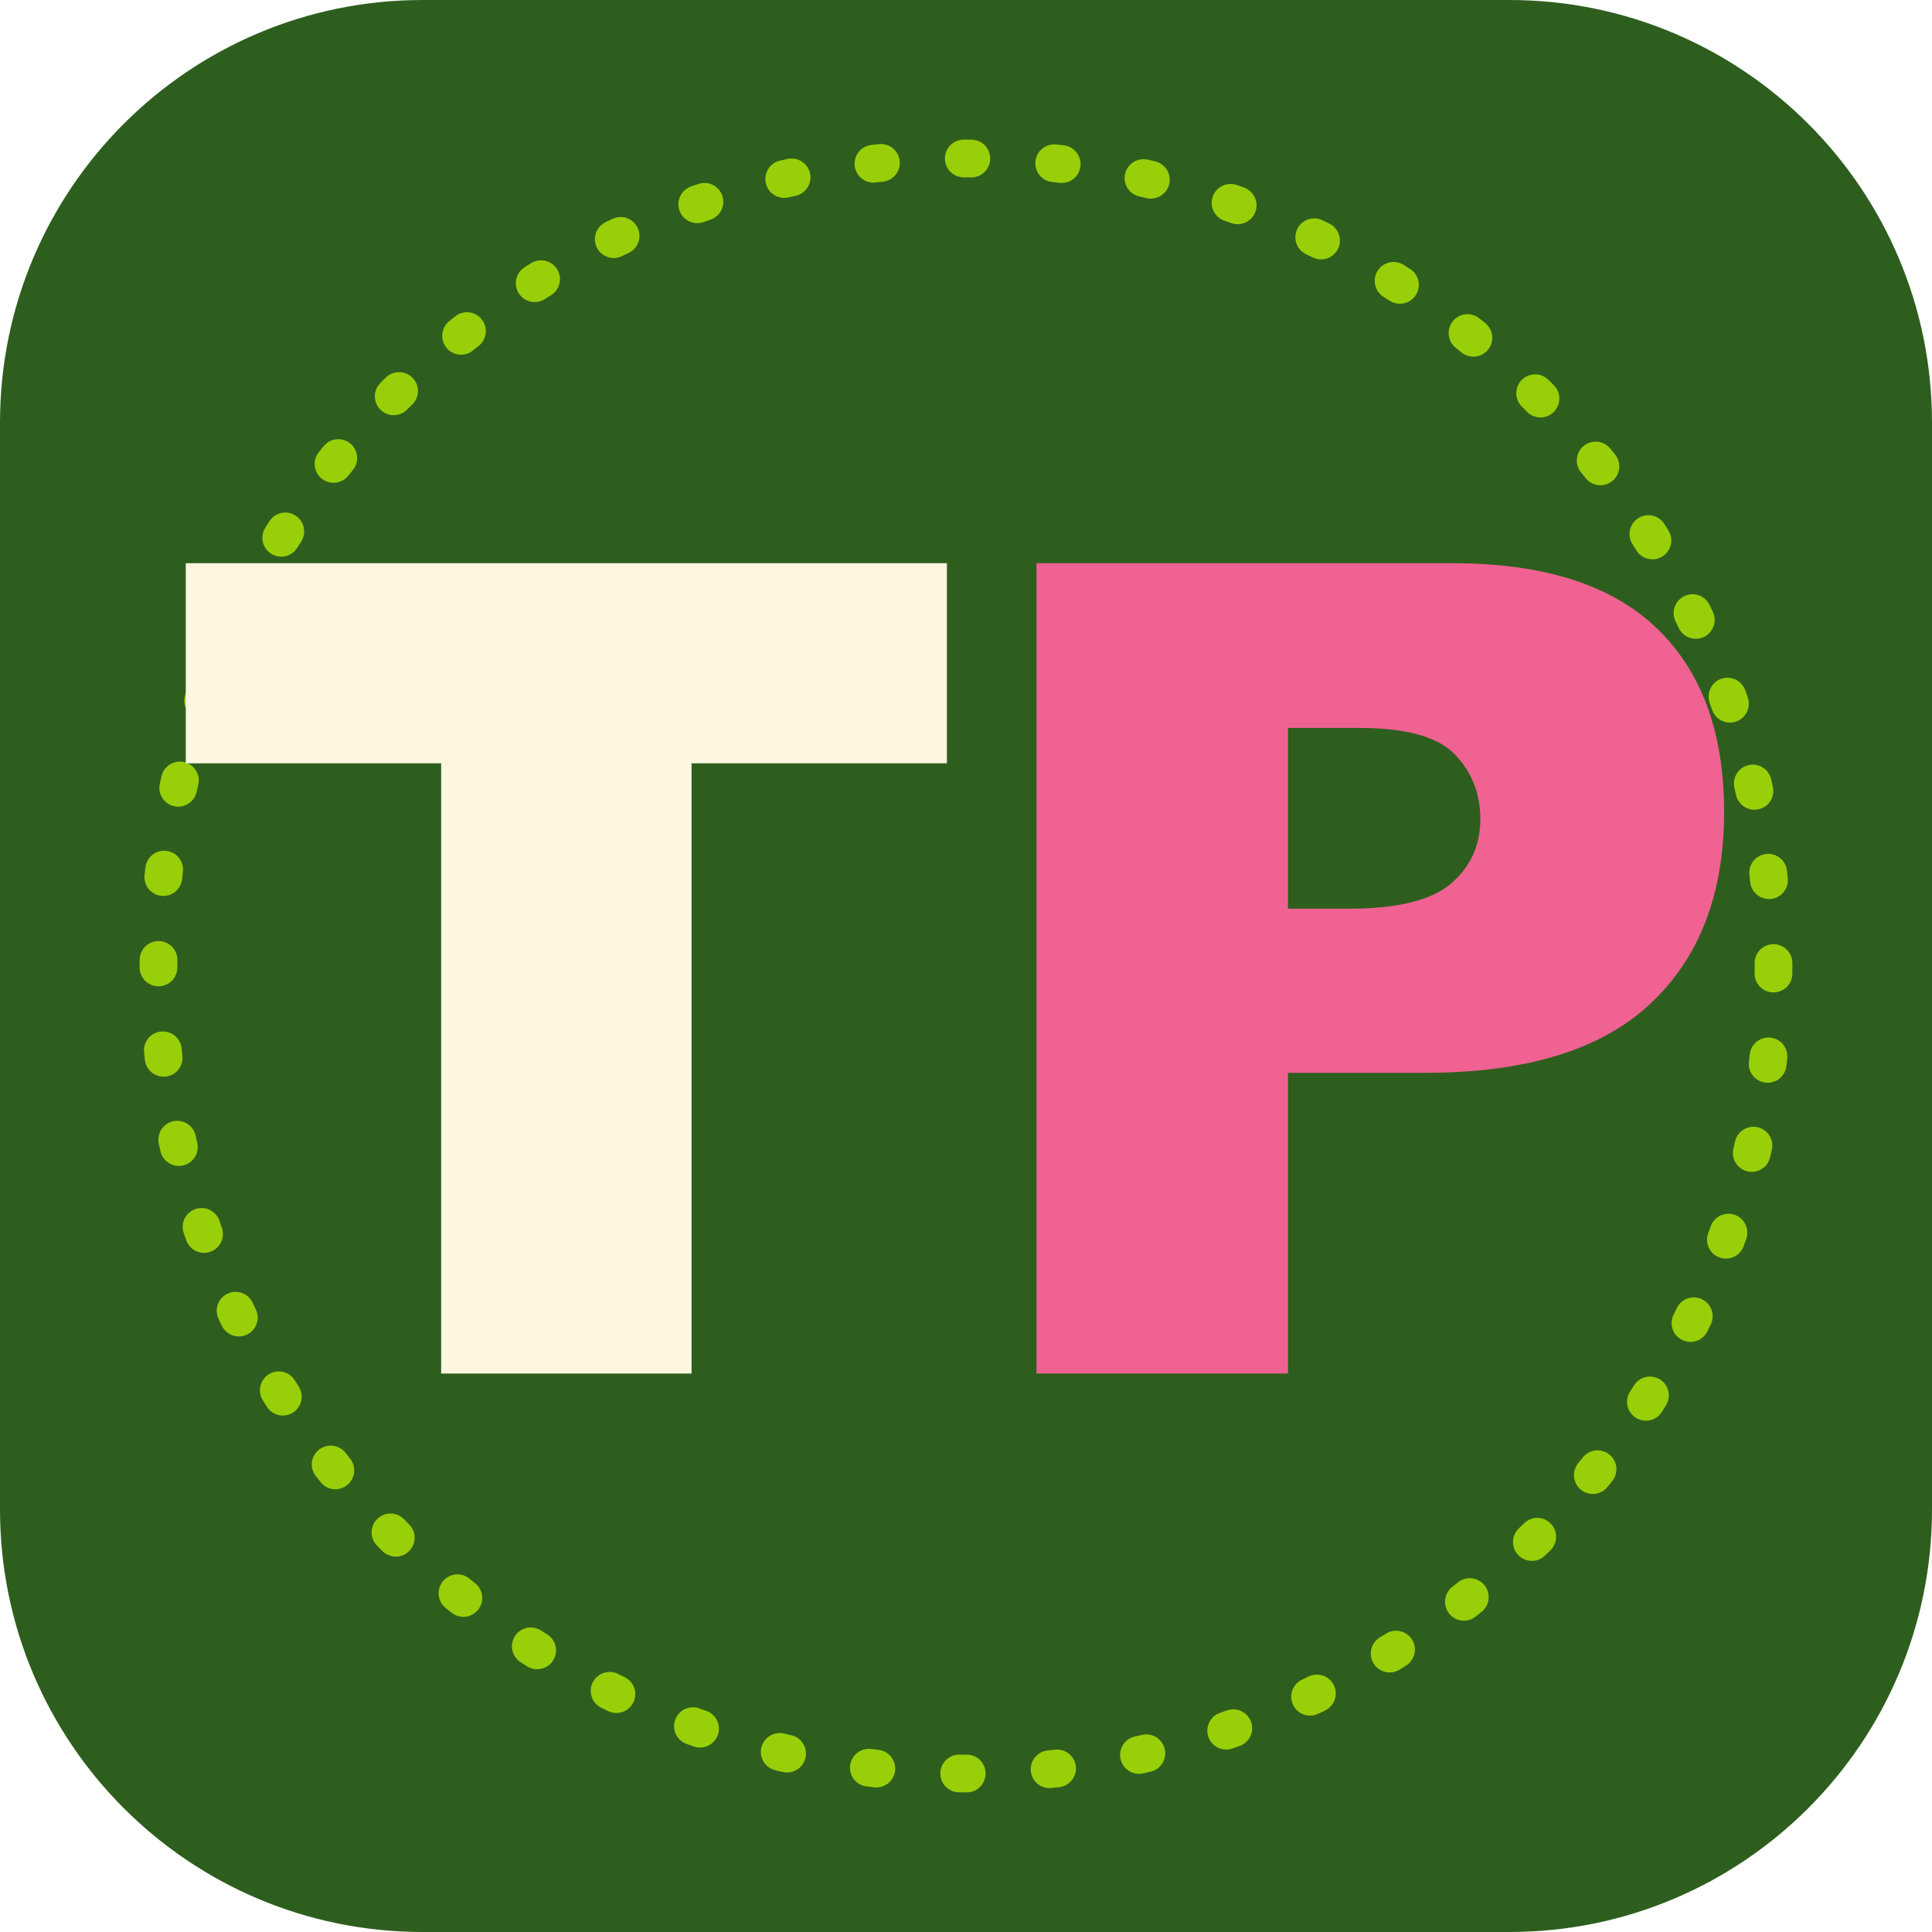
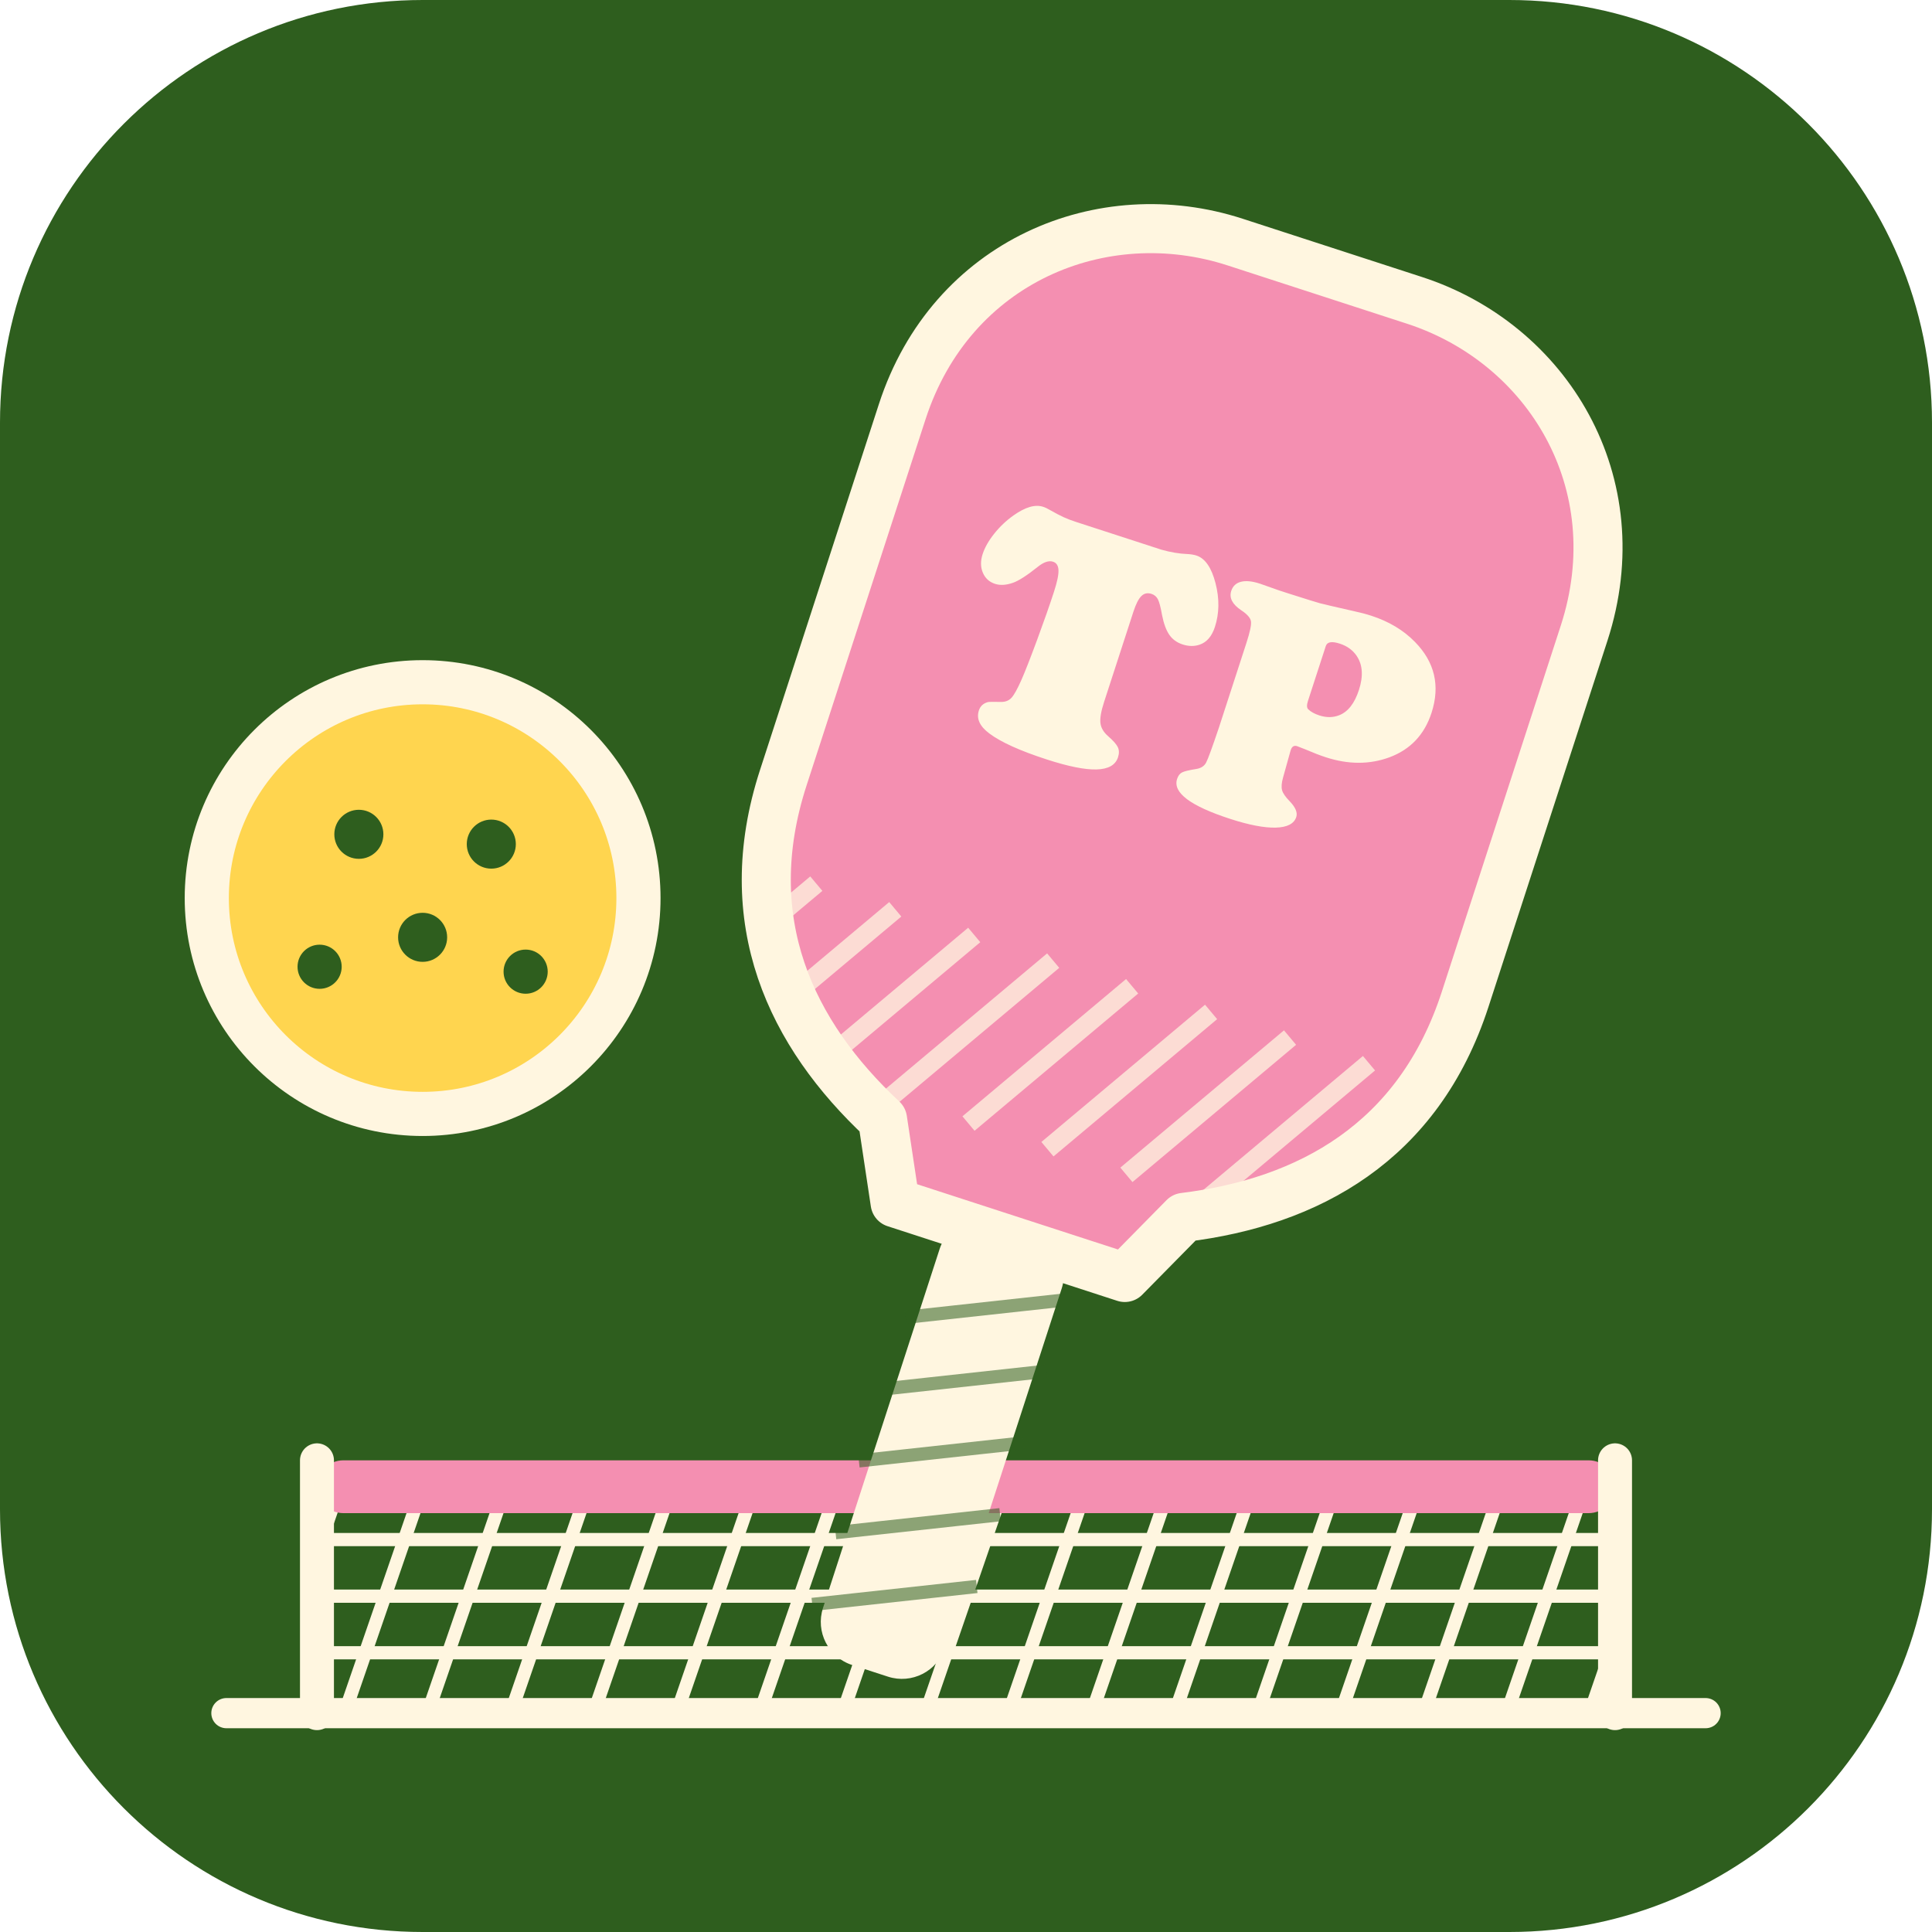
<svg xmlns="http://www.w3.org/2000/svg" viewBox="0 0 512 512" width="512" height="512">
  <rect width="512" height="512" rx="112" fill="#2E5E1E" />
-   <circle cx="256" cy="256" r="214" fill="none" stroke="#C6FF00" stroke-width="10" stroke-dasharray="2 22" stroke-linecap="round" opacity=".7" />
-   <path fill="#FFF6E0" d="M49.234 149.254H250.943V202.281H183.268V364.0H116.91V202.281H49.234Z" />
-   <path fill="#F06292" d="M274.68 149.254H384.982Q421.018 149.254 438.962 166.393Q456.906 183.531 456.906 215.172Q456.906 247.691 437.351 266.002Q417.795 284.312 377.658 284.312H341.33V364.0H274.68ZM341.33 240.807H357.59Q376.779 240.807 384.543 234.142Q392.307 227.477 392.307 217.076Q392.307 206.969 385.568 199.938Q378.83 192.906 360.227 192.906H341.33Z" />
+   <defs>
+     <clipPath id="n">
+       <rect x="84" y="394" width="344" height="58" />
+     </clipPath>
+   </defs>
+   <g clip-path="url(#n)" stroke="#FFF6E0" stroke-width="3.5" fill="none">
+     <line x1="26" y1="452" x2="46" y2="394" />
+     <line x1="48" y1="452" x2="68" y2="394" />
+     <line x1="70" y1="452" x2="90" y2="394" />
+     <line x1="92" y1="452" x2="112" y2="394" />
+     <line x1="114" y1="452" x2="134" y2="394" />
+     <line x1="136" y1="452" x2="156" y2="394" />
+     <line x1="158" y1="452" x2="178" y2="394" />
+     <line x1="180" y1="452" x2="200" y2="394" />
+     <line x1="202" y1="452" x2="222" y2="394" />
+     <line x1="224" y1="452" x2="244" y2="394" />
+     <line x1="246" y1="452" x2="266" y2="394" />
+     <line x1="268" y1="452" x2="288" y2="394" />
+     <line x1="290" y1="452" x2="310" y2="394" />
+     <line x1="312" y1="452" x2="332" y2="394" />
+     <line x1="334" y1="452" x2="354" y2="394" />
+     <line x1="356" y1="452" x2="376" y2="394" />
+     <line x1="378" y1="452" x2="398" y2="394" />
+     <line x1="400" y1="452" x2="420" y2="394" />
+     <line x1="422" y1="452" x2="442" y2="394" />
+     <line x1="84" y1="408" x2="428" y2="408" />
+     <line x1="84" y1="423" x2="428" y2="423" />
+     <line x1="84" y1="438" x2="428" y2="438" />
+   </g>
+   <rect x="84" y="387" width="344" height="14" rx="7" fill="#F48FB1" />
+   <line x1="84" y1="387" x2="84" y2="454" stroke="#FFF6E0" stroke-width="9" stroke-linecap="round" />
+   <line x1="428" y1="387" x2="428" y2="454" stroke="#FFF6E0" stroke-width="9" stroke-linecap="round" />
+   <line x1="60" y1="454" x2="452" y2="454" stroke="#FFF6E0" stroke-width="8" stroke-linecap="round" />
+   <g transform="translate(112,238) scale(1.3)">
+     <circle r="44" fill="#FFD54F" stroke="#FFF6E0" stroke-width="9" />
+     <g fill="#2E5E1E">
+       <circle cx="-13" cy="-13" r="5" />
+       <circle cx="14" cy="-11" r="5" />
+       <circle cx="0" cy="8" r="5" />
+       <circle cx="-21" cy="14" r="4.5" />
+       <circle cx="21" cy="15" r="4.5" />
+     </g>
+   </g>
+   <g transform="translate(314,186) rotate(18)">
+     <rect x="-17" y="146" width="34" height="124" rx="12" fill="#FFF6E0" />
+     <g stroke="#2E5E1E" stroke-width="3.5" opacity=".55">
+       <line x1="-20" y1="178" x2="20" y2="160" />
+       <line x1="-20" y1="198" x2="20" y2="180" />
+       <line x1="-20" y1="218" x2="20" y2="200" />
+       <line x1="-20" y1="238" x2="20" y2="220" />
+       <line x1="-20" y1="258" x2="20" y2="240" />
+     </g>
+     <defs>
+       <clipPath id="f">
+         <path d="M -95 -50 C -95 -92 -62 -120 -25 -120 L 25 -120 C 62 -120 95 -92 95 -50 L 95 52 C 95 92 72 116 42 130 L 32 150 L -32 150 L -42 130 C -72 116 -95 92 -95 52 Z" />
+       </clipPath>
+     </defs>
+     <path d="M -95 -50 C -95 -92 -62 -120 -25 -120 L 25 -120 C 62 -120 95 -92 95 -50 L 95 52 C 95 92 72 116 42 130 L 32 150 L -32 150 L -42 130 C -72 116 -95 92 -95 52 Z" fill="#F48FB1" />
+     <g clip-path="url(#f)" stroke="#FFF6E0" stroke-width="5" opacity=".75">
+       <line x1="-130" y1="124" x2="-100" y2="76" />
+       <line x1="-108" y1="124" x2="-78" y2="76" />
+       <line x1="-86" y1="124" x2="-56" y2="76" />
+       <line x1="-64" y1="124" x2="-34" y2="76" />
+       <line x1="-42" y1="124" x2="-12" y2="76" />
+       <line x1="-20" y1="124" x2="10" y2="76" />
+       <line x1="2" y1="124" x2="32" y2="76" />
+       <line x1="24" y1="124" x2="54" y2="76" />
+       <line x1="46" y1="124" x2="76" y2="76" />
+       <line x1="68" y1="124" x2="98" y2="76" />
+       <line x1="90" y1="124" x2="120" y2="76" />
+       <line x1="112" y1="124" x2="142" y2="76" />
+     </g>
+     <path d="M -95 -50 C -95 -92 -62 -120 -25 -120 L 25 -120 C 62 -120 95 -92 95 -50 L 95 52 C 95 92 72 116 42 130 L 32 150 L -32 150 L -42 130 C -72 116 -95 92 -95 52 Z" fill="none" stroke="#FFF6E0" stroke-width="13" stroke-linejoin="round" />
+     <path fill="#FFF6E0" d="M-42.092 -36.435H-18.418Q-14.6 -36.569 -11.455 -37.468Q-10.107 -37.827 -9.074 -37.827Q-5.436 -37.827 -1.999 -32.437Q1.438 -27.046 1.438 -21.341Q1.438 -17.433 -0.943 -15.636Q-2.74 -14.288 -5.256 -14.288Q-7.637 -14.288 -9.389 -15.613Q-11.141 -16.938 -12.848 -19.993Q-14.33 -22.778 -15.184 -23.632Q-16.037 -24.485 -17.25 -24.485Q-18.912 -24.485 -19.631 -23.093Q-20.35 -21.7 -20.35 -18.511V6.646Q-20.35 10.509 -19.541 12.261Q-18.732 14.013 -16.486 14.956Q-14.061 15.989 -13.185 16.91Q-12.309 17.831 -12.309 19.448Q-12.309 22.683 -16.688 24.255Q-21.068 25.827 -30.143 25.827Q-41.283 25.827 -46.674 23.985Q-51.211 22.458 -51.211 19.044Q-51.211 17.202 -49.594 16.169Q-49.189 15.944 -46.404 15.091Q-44.697 14.597 -44.046 13.204Q-43.395 11.812 -42.99 7.858Q-42.631 4.354 -42.316 -3.484Q-42.002 -11.323 -42.002 -17.073Q-42.002 -21.116 -42.631 -22.823Q-43.26 -24.53 -44.697 -24.53Q-46.449 -24.53 -48.111 -22.015Q-51.121 -17.433 -53.053 -15.95Q-55.344 -14.198 -57.5 -14.198Q-59.926 -14.198 -61.498 -16.018Q-63.07 -17.837 -63.07 -20.667Q-63.07 -23.452 -61.812 -26.799Q-60.555 -30.146 -58.443 -32.976Q-55.029 -37.558 -51.705 -37.558Q-50.807 -37.558 -49.639 -37.288Q-47.213 -36.794 -45.663 -36.614Q-44.113 -36.435 -42.092 -36.435ZM10.691 3.726V-19.903Q10.691 -24.485 10.062 -25.721Q9.434 -26.956 6.648 -27.72Q2.605 -28.888 2.605 -31.763Q2.605 -33.784 4.312 -34.862Q6.02 -35.94 9.254 -35.94Q10.332 -35.94 14.6 -35.806H17.295Q24.752 -35.851 26.032 -35.918Q27.312 -35.985 35.174 -36.704Q37.779 -36.974 39.936 -36.974Q47.303 -36.974 53.053 -33.964Q63.07 -28.753 63.07 -17.433Q63.07 -8.269 56.062 -2.743Q49.459 2.423 40.07 2.423Q37.689 2.423 34.23 2.108Q32.389 1.974 31.939 1.974Q30.637 1.974 30.637 3.456V3.726L30.951 11.093Q31.041 13.249 31.737 14.305Q32.434 15.36 34.59 16.483Q37.51 18.056 37.51 19.897Q37.51 22.728 33.197 24.255Q28.885 25.782 20.979 25.782Q4.357 25.782 4.357 20.077Q4.357 18.729 5.076 18.011Q5.795 17.292 8.445 15.944Q10.062 15.091 10.332 13.563Q10.602 12.036 10.691 3.726ZM30.951 -25.608V-10.335Q30.951 -8.583 31.715 -8.224Q33.018 -7.595 34.994 -7.595Q37.959 -7.595 39.98 -9.257Q42.9 -11.638 42.9 -17.253Q42.9 -23.093 39.486 -25.698Q37.33 -27.36 34.275 -27.36Q30.951 -27.36 30.951 -25.608Z" />
+   </g>
</svg>
